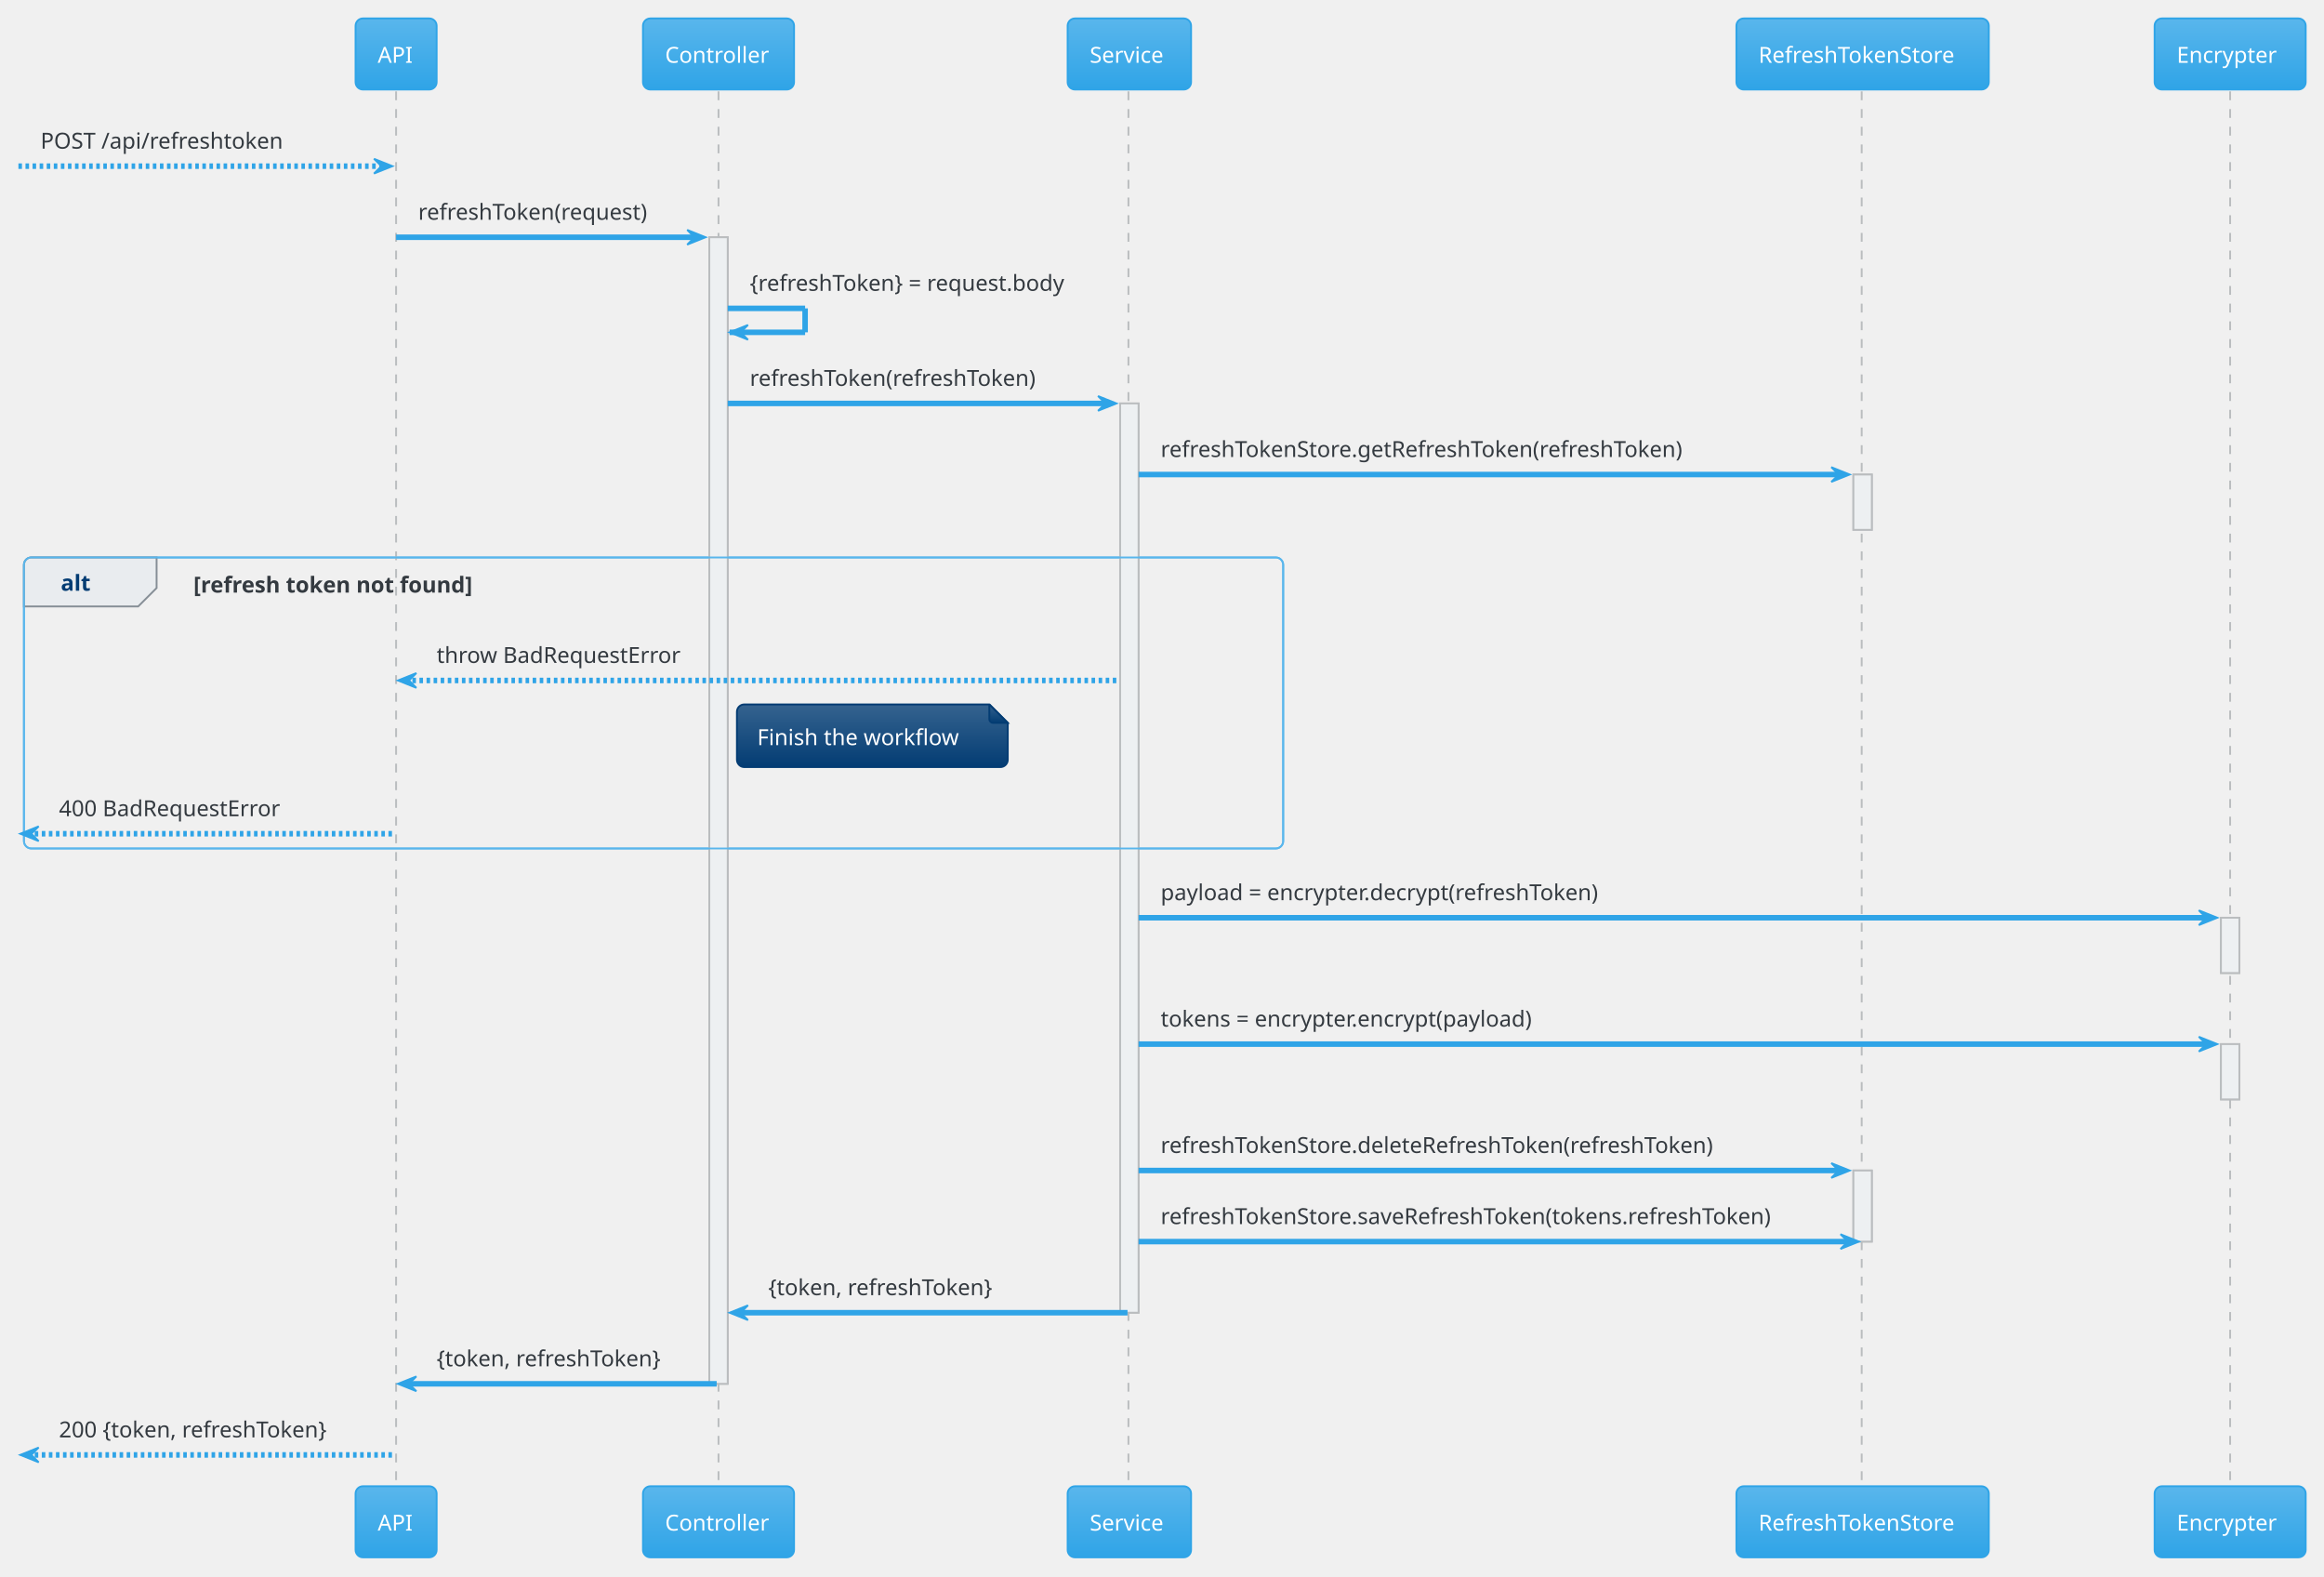
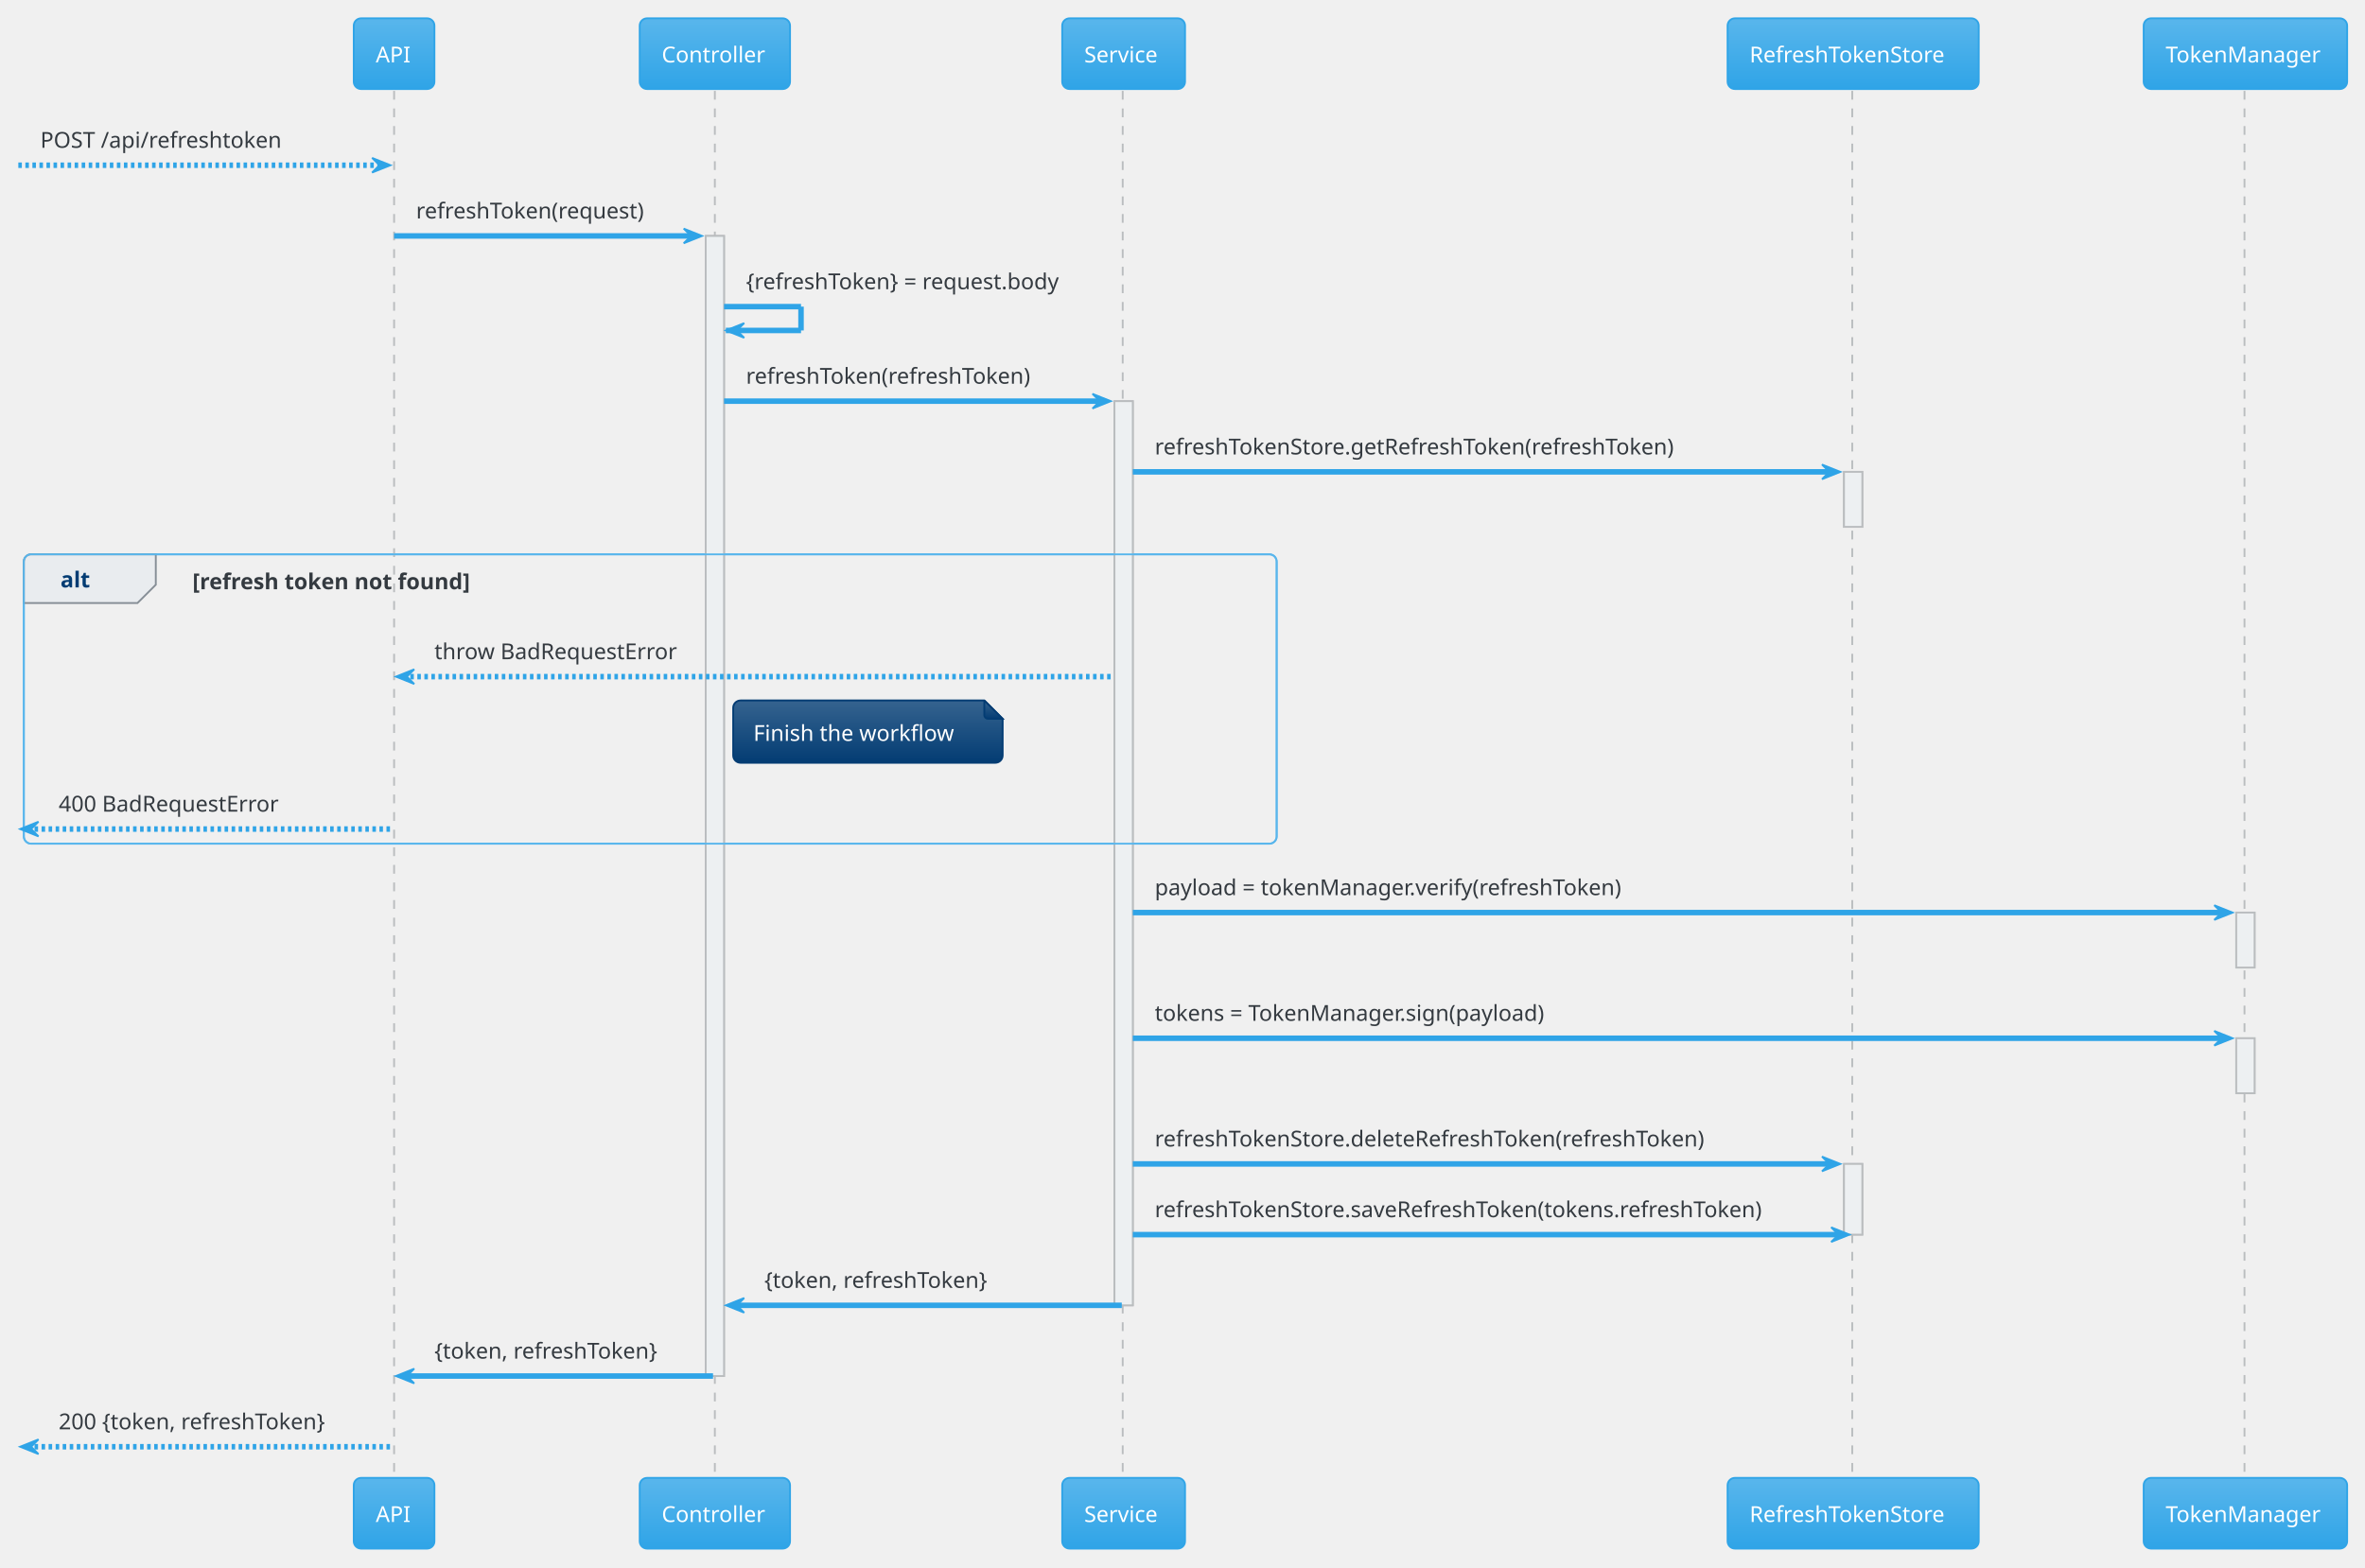
- <svg xmlns="http://www.w3.org/2000/svg" contentStyleType="text/css" height="891.667px" preserveAspectRatio="none" style="width:1314px;height:891px;" version="1.1" viewBox="0 0 1314 891" width="1314.583px" zoomAndPan="magnify">
+ <svg xmlns="http://www.w3.org/2000/svg" contentStyleType="text/css" height="891.667px" preserveAspectRatio="none" style="width:1344px;height:891px;" version="1.1" viewBox="0 0 1344 891" width="1344.792px" zoomAndPan="magnify">
  <defs>
-     <linearGradient id="g1i4kg2wgczg940" x1="50%" x2="50%" y1="0%" y2="100%">
+     <linearGradient id="g577t607faqmc0" x1="50%" x2="50%" y1="0%" y2="100%">
      <stop offset="0%" stop-color="#59B6EC" />
      <stop offset="100%" stop-color="#2FA4E7" />
    </linearGradient>
-     <linearGradient id="g1i4kg2wgczg941" x1="50%" x2="50%" y1="0%" y2="100%">
+     <linearGradient id="g577t607faqmc1" x1="50%" x2="50%" y1="0%" y2="100%">
      <stop offset="0%" stop-color="#35638F" />
      <stop offset="100%" stop-color="#033C73" />
    </linearGradient>
  </defs>
  <g>
    <rect fill="#EDF0F2" height="648.1" style="stroke:#BABDBF;stroke-width:1.042;" width="10.417" x="401.042" y="134.117" />
    <rect fill="#EDF0F2" height="513.983" style="stroke:#BABDBF;stroke-width:1.042;" width="10.417" x="633.333" y="228.042" />
    <rect fill="#EDF0F2" height="31.25" style="stroke:#BABDBF;stroke-width:1.042;" width="10.417" x="1047.917" y="268.233" />
    <rect fill="#EDF0F2" height="40.192" style="stroke:#BABDBF;stroke-width:1.042;" width="10.417" x="1047.917" y="661.641" />
-     <rect fill="#EDF0F2" height="31.25" style="stroke:#BABDBF;stroke-width:1.042;" width="10.417" x="1255.729" y="518.758" />
-     <rect fill="#EDF0F2" height="31.25" style="stroke:#BABDBF;stroke-width:1.042;" width="10.417" x="1255.729" y="590.2" />
+     <rect fill="#EDF0F2" height="31.25" style="stroke:#BABDBF;stroke-width:1.042;" width="10.417" x="1270.833" y="518.758" />
+     <rect fill="#EDF0F2" height="31.25" style="stroke:#BABDBF;stroke-width:1.042;" width="10.417" x="1270.833" y="590.2" />
    <rect fill="none" height="164.5" rx="4.167" ry="4.167" style="stroke:#59B6EC;stroke-width:1.042;" width="711.979" x="13.542" y="315.108" />
    <line style="stroke:#BABDBF;stroke-width:1.042;stroke-dasharray:5.0,5.0;" x1="223.958" x2="223.958" y1="51.65" y2="841.158" />
    <line style="stroke:#BABDBF;stroke-width:1.042;stroke-dasharray:5.0,5.0;" x1="406.25" x2="406.25" y1="51.65" y2="841.158" />
    <line style="stroke:#BABDBF;stroke-width:1.042;stroke-dasharray:5.0,5.0;" x1="638.021" x2="638.021" y1="51.65" y2="841.158" />
    <line style="stroke:#BABDBF;stroke-width:1.042;stroke-dasharray:5.0,5.0;" x1="1052.604" x2="1052.604" y1="51.65" y2="841.158" />
-     <line style="stroke:#BABDBF;stroke-width:1.042;stroke-dasharray:5.0,5.0;" x1="1260.938" x2="1260.938" y1="51.65" y2="841.158" />
-     <rect fill="url(#g1i4kg2wgczg940)" height="40.192" rx="4.167" ry="4.167" style="stroke:#2FA4E7;stroke-width:1.042;" width="45.833" x="201.042" y="10.417" />
+     <line style="stroke:#BABDBF;stroke-width:1.042;stroke-dasharray:5.0,5.0;" x1="1275.521" x2="1275.521" y1="51.65" y2="841.158" />
+     <rect fill="url(#g577t607faqmc0)" height="40.192" rx="4.167" ry="4.167" style="stroke:#2FA4E7;stroke-width:1.042;" width="45.833" x="201.042" y="10.417" />
    <text fill="#FFFFFF" font-family="Verdana" font-size="12.5" lengthAdjust="spacing" textLength="20.833" x="213.542" y="35.484">API</text>
-     <rect fill="url(#g1i4kg2wgczg940)" height="40.192" rx="4.167" ry="4.167" style="stroke:#2FA4E7;stroke-width:1.042;" width="45.833" x="201.042" y="840.116" />
+     <rect fill="url(#g577t607faqmc0)" height="40.192" rx="4.167" ry="4.167" style="stroke:#2FA4E7;stroke-width:1.042;" width="45.833" x="201.042" y="840.116" />
    <text fill="#FFFFFF" font-family="Verdana" font-size="12.5" lengthAdjust="spacing" textLength="20.833" x="213.542" y="865.183">API</text>
-     <rect fill="url(#g1i4kg2wgczg940)" height="40.192" rx="4.167" ry="4.167" style="stroke:#2FA4E7;stroke-width:1.042;" width="85.417" x="363.542" y="10.417" />
+     <rect fill="url(#g577t607faqmc0)" height="40.192" rx="4.167" ry="4.167" style="stroke:#2FA4E7;stroke-width:1.042;" width="85.417" x="363.542" y="10.417" />
    <text fill="#FFFFFF" font-family="Verdana" font-size="12.5" lengthAdjust="spacing" textLength="60.417" x="376.042" y="35.484">Controller</text>
-     <rect fill="url(#g1i4kg2wgczg940)" height="40.192" rx="4.167" ry="4.167" style="stroke:#2FA4E7;stroke-width:1.042;" width="85.417" x="363.542" y="840.116" />
+     <rect fill="url(#g577t607faqmc0)" height="40.192" rx="4.167" ry="4.167" style="stroke:#2FA4E7;stroke-width:1.042;" width="85.417" x="363.542" y="840.116" />
    <text fill="#FFFFFF" font-family="Verdana" font-size="12.5" lengthAdjust="spacing" textLength="60.417" x="376.042" y="865.183">Controller</text>
-     <rect fill="url(#g1i4kg2wgczg940)" height="40.192" rx="4.167" ry="4.167" style="stroke:#2FA4E7;stroke-width:1.042;" width="69.792" x="603.646" y="10.417" />
+     <rect fill="url(#g577t607faqmc0)" height="40.192" rx="4.167" ry="4.167" style="stroke:#2FA4E7;stroke-width:1.042;" width="69.792" x="603.646" y="10.417" />
    <text fill="#FFFFFF" font-family="Verdana" font-size="12.5" lengthAdjust="spacing" textLength="44.792" x="616.146" y="35.484">Service</text>
-     <rect fill="url(#g1i4kg2wgczg940)" height="40.192" rx="4.167" ry="4.167" style="stroke:#2FA4E7;stroke-width:1.042;" width="69.792" x="603.646" y="840.116" />
+     <rect fill="url(#g577t607faqmc0)" height="40.192" rx="4.167" ry="4.167" style="stroke:#2FA4E7;stroke-width:1.042;" width="69.792" x="603.646" y="840.116" />
    <text fill="#FFFFFF" font-family="Verdana" font-size="12.5" lengthAdjust="spacing" textLength="44.792" x="616.146" y="865.183">Service</text>
-     <rect fill="url(#g1i4kg2wgczg940)" height="40.192" rx="4.167" ry="4.167" style="stroke:#2FA4E7;stroke-width:1.042;" width="142.708" x="981.771" y="10.417" />
+     <rect fill="url(#g577t607faqmc0)" height="40.192" rx="4.167" ry="4.167" style="stroke:#2FA4E7;stroke-width:1.042;" width="142.708" x="981.771" y="10.417" />
    <text fill="#FFFFFF" font-family="Verdana" font-size="12.5" lengthAdjust="spacing" textLength="117.708" x="994.271" y="35.484">RefreshTokenStore</text>
-     <rect fill="url(#g1i4kg2wgczg940)" height="40.192" rx="4.167" ry="4.167" style="stroke:#2FA4E7;stroke-width:1.042;" width="142.708" x="981.771" y="840.116" />
+     <rect fill="url(#g577t607faqmc0)" height="40.192" rx="4.167" ry="4.167" style="stroke:#2FA4E7;stroke-width:1.042;" width="142.708" x="981.771" y="840.116" />
    <text fill="#FFFFFF" font-family="Verdana" font-size="12.5" lengthAdjust="spacing" textLength="117.708" x="994.271" y="865.183">RefreshTokenStore</text>
-     <rect fill="url(#g1i4kg2wgczg940)" height="40.192" rx="4.167" ry="4.167" style="stroke:#2FA4E7;stroke-width:1.042;" width="85.417" x="1218.229" y="10.417" />
-     <text fill="#FFFFFF" font-family="Verdana" font-size="12.5" lengthAdjust="spacing" textLength="60.417" x="1230.729" y="35.484">Encrypter</text>
-     <rect fill="url(#g1i4kg2wgczg940)" height="40.192" rx="4.167" ry="4.167" style="stroke:#2FA4E7;stroke-width:1.042;" width="85.417" x="1218.229" y="840.116" />
-     <text fill="#FFFFFF" font-family="Verdana" font-size="12.5" lengthAdjust="spacing" textLength="60.417" x="1230.729" y="865.183">Encrypter</text>
+     <rect fill="url(#g577t607faqmc0)" height="40.192" rx="4.167" ry="4.167" style="stroke:#2FA4E7;stroke-width:1.042;" width="115.625" x="1218.229" y="10.417" />
+     <text fill="#FFFFFF" font-family="Verdana" font-size="12.5" lengthAdjust="spacing" textLength="90.625" x="1230.729" y="35.484">TokenManager</text>
+     <rect fill="url(#g577t607faqmc0)" height="40.192" rx="4.167" ry="4.167" style="stroke:#2FA4E7;stroke-width:1.042;" width="115.625" x="1218.229" y="840.116" />
+     <text fill="#FFFFFF" font-family="Verdana" font-size="12.5" lengthAdjust="spacing" textLength="90.625" x="1230.729" y="865.183">TokenManager</text>
    <rect fill="#EDF0F2" height="648.1" style="stroke:#BABDBF;stroke-width:1.042;" width="10.417" x="401.042" y="134.117" />
    <rect fill="#EDF0F2" height="513.983" style="stroke:#BABDBF;stroke-width:1.042;" width="10.417" x="633.333" y="228.042" />
    <rect fill="#EDF0F2" height="31.25" style="stroke:#BABDBF;stroke-width:1.042;" width="10.417" x="1047.917" y="268.233" />
    <rect fill="#EDF0F2" height="40.192" style="stroke:#BABDBF;stroke-width:1.042;" width="10.417" x="1047.917" y="661.641" />
-     <rect fill="#EDF0F2" height="31.25" style="stroke:#BABDBF;stroke-width:1.042;" width="10.417" x="1255.729" y="518.758" />
-     <rect fill="#EDF0F2" height="31.25" style="stroke:#BABDBF;stroke-width:1.042;" width="10.417" x="1255.729" y="590.2" />
+     <rect fill="#EDF0F2" height="31.25" style="stroke:#BABDBF;stroke-width:1.042;" width="10.417" x="1270.833" y="518.758" />
+     <rect fill="#EDF0F2" height="31.25" style="stroke:#BABDBF;stroke-width:1.042;" width="10.417" x="1270.833" y="590.2" />
    <polygon fill="#2FA4E7" points="211.458,89.758,221.875,93.925,211.458,98.092,215.625,93.925" style="stroke:#2FA4E7;stroke-width:1.042;" />
    <line style="stroke:#2FA4E7;stroke-width:3.125;stroke-dasharray:2.0,2.0;" x1="10.417" x2="217.708" y1="93.925" y2="93.925" />
    <text fill="#343A40" font-family="Verdana" font-size="12.5" lengthAdjust="spacing" textLength="143.75" x="22.917" y="84.009">POST /api/refreshtoken</text>
    <polygon fill="#2FA4E7" points="388.542,129.95,398.958,134.117,388.542,138.283,392.708,134.117" style="stroke:#2FA4E7;stroke-width:1.042;" />
    <line style="stroke:#2FA4E7;stroke-width:3.125;" x1="223.958" x2="394.792" y1="134.117" y2="134.117" />
    <text fill="#343A40" font-family="Verdana" font-size="12.5" lengthAdjust="spacing" textLength="138.542" x="236.458" y="124.2">refreshToken(request)</text>
    <line style="stroke:#2FA4E7;stroke-width:3.125;" x1="411.458" x2="455.208" y1="174.308" y2="174.308" />
    <line style="stroke:#2FA4E7;stroke-width:3.125;" x1="455.208" x2="455.208" y1="174.308" y2="187.85" />
    <line style="stroke:#2FA4E7;stroke-width:3.125;" x1="412.5" x2="455.208" y1="187.85" y2="187.85" />
    <polygon fill="#2FA4E7" points="422.917,183.683,412.5,187.85,422.917,192.017,418.75,187.85" style="stroke:#2FA4E7;stroke-width:1.042;" />
    <text fill="#343A40" font-family="Verdana" font-size="12.5" lengthAdjust="spacing" textLength="196.875" x="423.958" y="164.392">{refreshToken} = request.body</text>
    <polygon fill="#2FA4E7" points="620.833,223.875,631.25,228.042,620.833,232.208,625,228.042" style="stroke:#2FA4E7;stroke-width:1.042;" />
    <line style="stroke:#2FA4E7;stroke-width:3.125;" x1="411.458" x2="627.083" y1="228.042" y2="228.042" />
    <text fill="#343A40" font-family="Verdana" font-size="12.5" lengthAdjust="spacing" textLength="172.917" x="423.958" y="218.125">refreshToken(refreshToken)</text>
    <polygon fill="#2FA4E7" points="1035.417,264.067,1045.833,268.233,1035.417,272.4,1039.583,268.233" style="stroke:#2FA4E7;stroke-width:1.042;" />
    <line style="stroke:#2FA4E7;stroke-width:3.125;" x1="643.75" x2="1041.667" y1="268.233" y2="268.233" />
    <text fill="#343A40" font-family="Verdana" font-size="12.5" lengthAdjust="spacing" textLength="314.583" x="656.25" y="258.317">refreshTokenStore.getRefreshToken(refreshToken)</text>
    <path d="M17.708,315.108 L88.542,315.108 L88.542,332.383 L78.125,342.8 L13.542,342.8 L13.542,319.275 A4.167,4.167 0 0 1 17.708,315.108 " fill="#E9ECEF" style="stroke:#868E96;stroke-width:1.042;" />
    <rect fill="none" height="164.5" rx="4.167" ry="4.167" style="stroke:#59B6EC;stroke-width:1.042;" width="711.979" x="13.542" y="315.108" />
    <text fill="#033C73" font-family="Verdana" font-size="12.5" font-weight="bold" lengthAdjust="spacing" textLength="17.708" x="34.375" y="333.925">alt</text>
    <text fill="#343A40" font-family="Verdana" font-size="12.5" font-weight="bold" lengthAdjust="spacing" textLength="181.25" x="109.375" y="334.967">[refresh token not found]</text>
    <polygon fill="#2FA4E7" points="235.417,380.475,225,384.642,235.417,388.808,231.25,384.642" style="stroke:#2FA4E7;stroke-width:1.042;" />
    <line style="stroke:#2FA4E7;stroke-width:3.125;stroke-dasharray:2.0,2.0;" x1="229.167" x2="632.292" y1="384.642" y2="384.642" />
    <text fill="#343A40" font-family="Verdana" font-size="12.5" lengthAdjust="spacing" textLength="144.792" x="246.875" y="374.725">throw BadRequestError</text>
-     <path d="M416.667,402.35 L416.667,429.433 A4.167,4.167 0 0 0 420.833,433.6 L565.625,433.6 A4.167,4.167 0 0 0 569.792,429.433 L569.792,408.6 L559.375,398.183 L420.833,398.183 A4.167,4.167 0 0 0 416.667,402.35 " fill="url(#g1i4kg2wgczg941)" style="stroke:#033C73;stroke-width:1.042;" />
-     <path d="M559.375,398.183 L559.375,406.517 A2.083,2.083 0 0 0 561.458,408.6 L569.792,408.6 L559.375,398.183 " fill="url(#g1i4kg2wgczg941)" style="stroke:#033C73;stroke-width:1.042;" />
+     <path d="M416.667,402.35 L416.667,429.433 A4.167,4.167 0 0 0 420.833,433.6 L565.625,433.6 A4.167,4.167 0 0 0 569.792,429.433 L569.792,408.6 L559.375,398.183 L420.833,398.183 A4.167,4.167 0 0 0 416.667,402.35 " fill="url(#g577t607faqmc1)" style="stroke:#033C73;stroke-width:1.042;" />
+     <path d="M559.375,398.183 L559.375,406.517 A2.083,2.083 0 0 0 561.458,408.6 L569.792,408.6 L559.375,398.183 " fill="url(#g577t607faqmc1)" style="stroke:#033C73;stroke-width:1.042;" />
    <text fill="#FFFFFF" font-family="Verdana" font-size="12.5" lengthAdjust="spacing" textLength="120.833" x="428.125" y="421.167">Finish the workflow</text>
    <polygon fill="#2FA4E7" points="21.875,467.108,11.458,471.275,21.875,475.442,17.708,471.275" style="stroke:#2FA4E7;stroke-width:1.042;" />
    <line style="stroke:#2FA4E7;stroke-width:3.125;stroke-dasharray:2.0,2.0;" x1="15.625" x2="222.917" y1="471.275" y2="471.275" />
    <text fill="#343A40" font-family="Verdana" font-size="12.5" lengthAdjust="spacing" textLength="133.333" x="33.333" y="461.359">400 BadRequestError</text>
-     <polygon fill="#2FA4E7" points="1243.229,514.591,1253.646,518.758,1243.229,522.925,1247.396,518.758" style="stroke:#2FA4E7;stroke-width:1.042;" />
-     <line style="stroke:#2FA4E7;stroke-width:3.125;" x1="643.75" x2="1249.479" y1="518.758" y2="518.758" />
-     <text fill="#343A40" font-family="Verdana" font-size="12.5" lengthAdjust="spacing" textLength="266.667" x="656.25" y="508.842">payload = encrypter.decrypt(refreshToken)</text>
-     <polygon fill="#2FA4E7" points="1243.229,586.033,1253.646,590.2,1243.229,594.366,1247.396,590.2" style="stroke:#2FA4E7;stroke-width:1.042;" />
-     <line style="stroke:#2FA4E7;stroke-width:3.125;" x1="643.75" x2="1249.479" y1="590.2" y2="590.2" />
-     <text fill="#343A40" font-family="Verdana" font-size="12.5" lengthAdjust="spacing" textLength="228.125" x="656.25" y="580.284">tokens = encrypter.encrypt(payload)</text>
+     <polygon fill="#2FA4E7" points="1258.333,514.591,1268.75,518.758,1258.333,522.925,1262.5,518.758" style="stroke:#2FA4E7;stroke-width:1.042;" />
+     <line style="stroke:#2FA4E7;stroke-width:3.125;" x1="643.75" x2="1264.583" y1="518.758" y2="518.758" />
+     <text fill="#343A40" font-family="Verdana" font-size="12.5" lengthAdjust="spacing" textLength="284.375" x="656.25" y="508.842">payload = tokenManager.verify(refreshToken)</text>
+     <polygon fill="#2FA4E7" points="1258.333,586.033,1268.75,590.2,1258.333,594.366,1262.5,590.2" style="stroke:#2FA4E7;stroke-width:1.042;" />
+     <line style="stroke:#2FA4E7;stroke-width:3.125;" x1="643.75" x2="1264.583" y1="590.2" y2="590.2" />
+     <text fill="#343A40" font-family="Verdana" font-size="12.5" lengthAdjust="spacing" textLength="237.5" x="656.25" y="580.284">tokens = TokenManager.sign(payload)</text>
    <polygon fill="#2FA4E7" points="1035.417,657.475,1045.833,661.641,1035.417,665.808,1039.583,661.641" style="stroke:#2FA4E7;stroke-width:1.042;" />
    <line style="stroke:#2FA4E7;stroke-width:3.125;" x1="643.75" x2="1041.667" y1="661.641" y2="661.641" />
    <text fill="#343A40" font-family="Verdana" font-size="12.5" lengthAdjust="spacing" textLength="332.292" x="656.25" y="651.725">refreshTokenStore.deleteRefreshToken(refreshToken)</text>
    <polygon fill="#2FA4E7" points="1040.625,697.666,1051.042,701.833,1040.625,706,1044.792,701.833" style="stroke:#2FA4E7;stroke-width:1.042;" />
    <line style="stroke:#2FA4E7;stroke-width:3.125;" x1="643.75" x2="1046.875" y1="701.833" y2="701.833" />
    <text fill="#343A40" font-family="Verdana" font-size="12.5" lengthAdjust="spacing" textLength="368.75" x="656.25" y="691.917">refreshTokenStore.saveRefreshToken(tokens.refreshToken)</text>
    <polygon fill="#2FA4E7" points="422.917,737.858,412.5,742.025,422.917,746.191,418.75,742.025" style="stroke:#2FA4E7;stroke-width:1.042;" />
    <line style="stroke:#2FA4E7;stroke-width:3.125;" x1="416.667" x2="637.5" y1="742.025" y2="742.025" />
    <text fill="#343A40" font-family="Verdana" font-size="12.5" lengthAdjust="spacing" textLength="141.667" x="434.375" y="732.109">{token, refreshToken}</text>
    <polygon fill="#2FA4E7" points="235.417,778.05,225,782.216,235.417,786.383,231.25,782.216" style="stroke:#2FA4E7;stroke-width:1.042;" />
    <line style="stroke:#2FA4E7;stroke-width:3.125;" x1="229.167" x2="405.208" y1="782.216" y2="782.216" />
    <text fill="#343A40" font-family="Verdana" font-size="12.5" lengthAdjust="spacing" textLength="141.667" x="246.875" y="772.3">{token, refreshToken}</text>
    <polygon fill="#2FA4E7" points="21.875,818.241,11.458,822.408,21.875,826.575,17.708,822.408" style="stroke:#2FA4E7;stroke-width:1.042;" />
    <line style="stroke:#2FA4E7;stroke-width:3.125;stroke-dasharray:2.0,2.0;" x1="15.625" x2="222.917" y1="822.408" y2="822.408" />
    <text fill="#343A40" font-family="Verdana" font-size="12.5" lengthAdjust="spacing" textLength="170.833" x="33.333" y="812.492">200 {token, refreshToken}</text>
  </g>
</svg>
